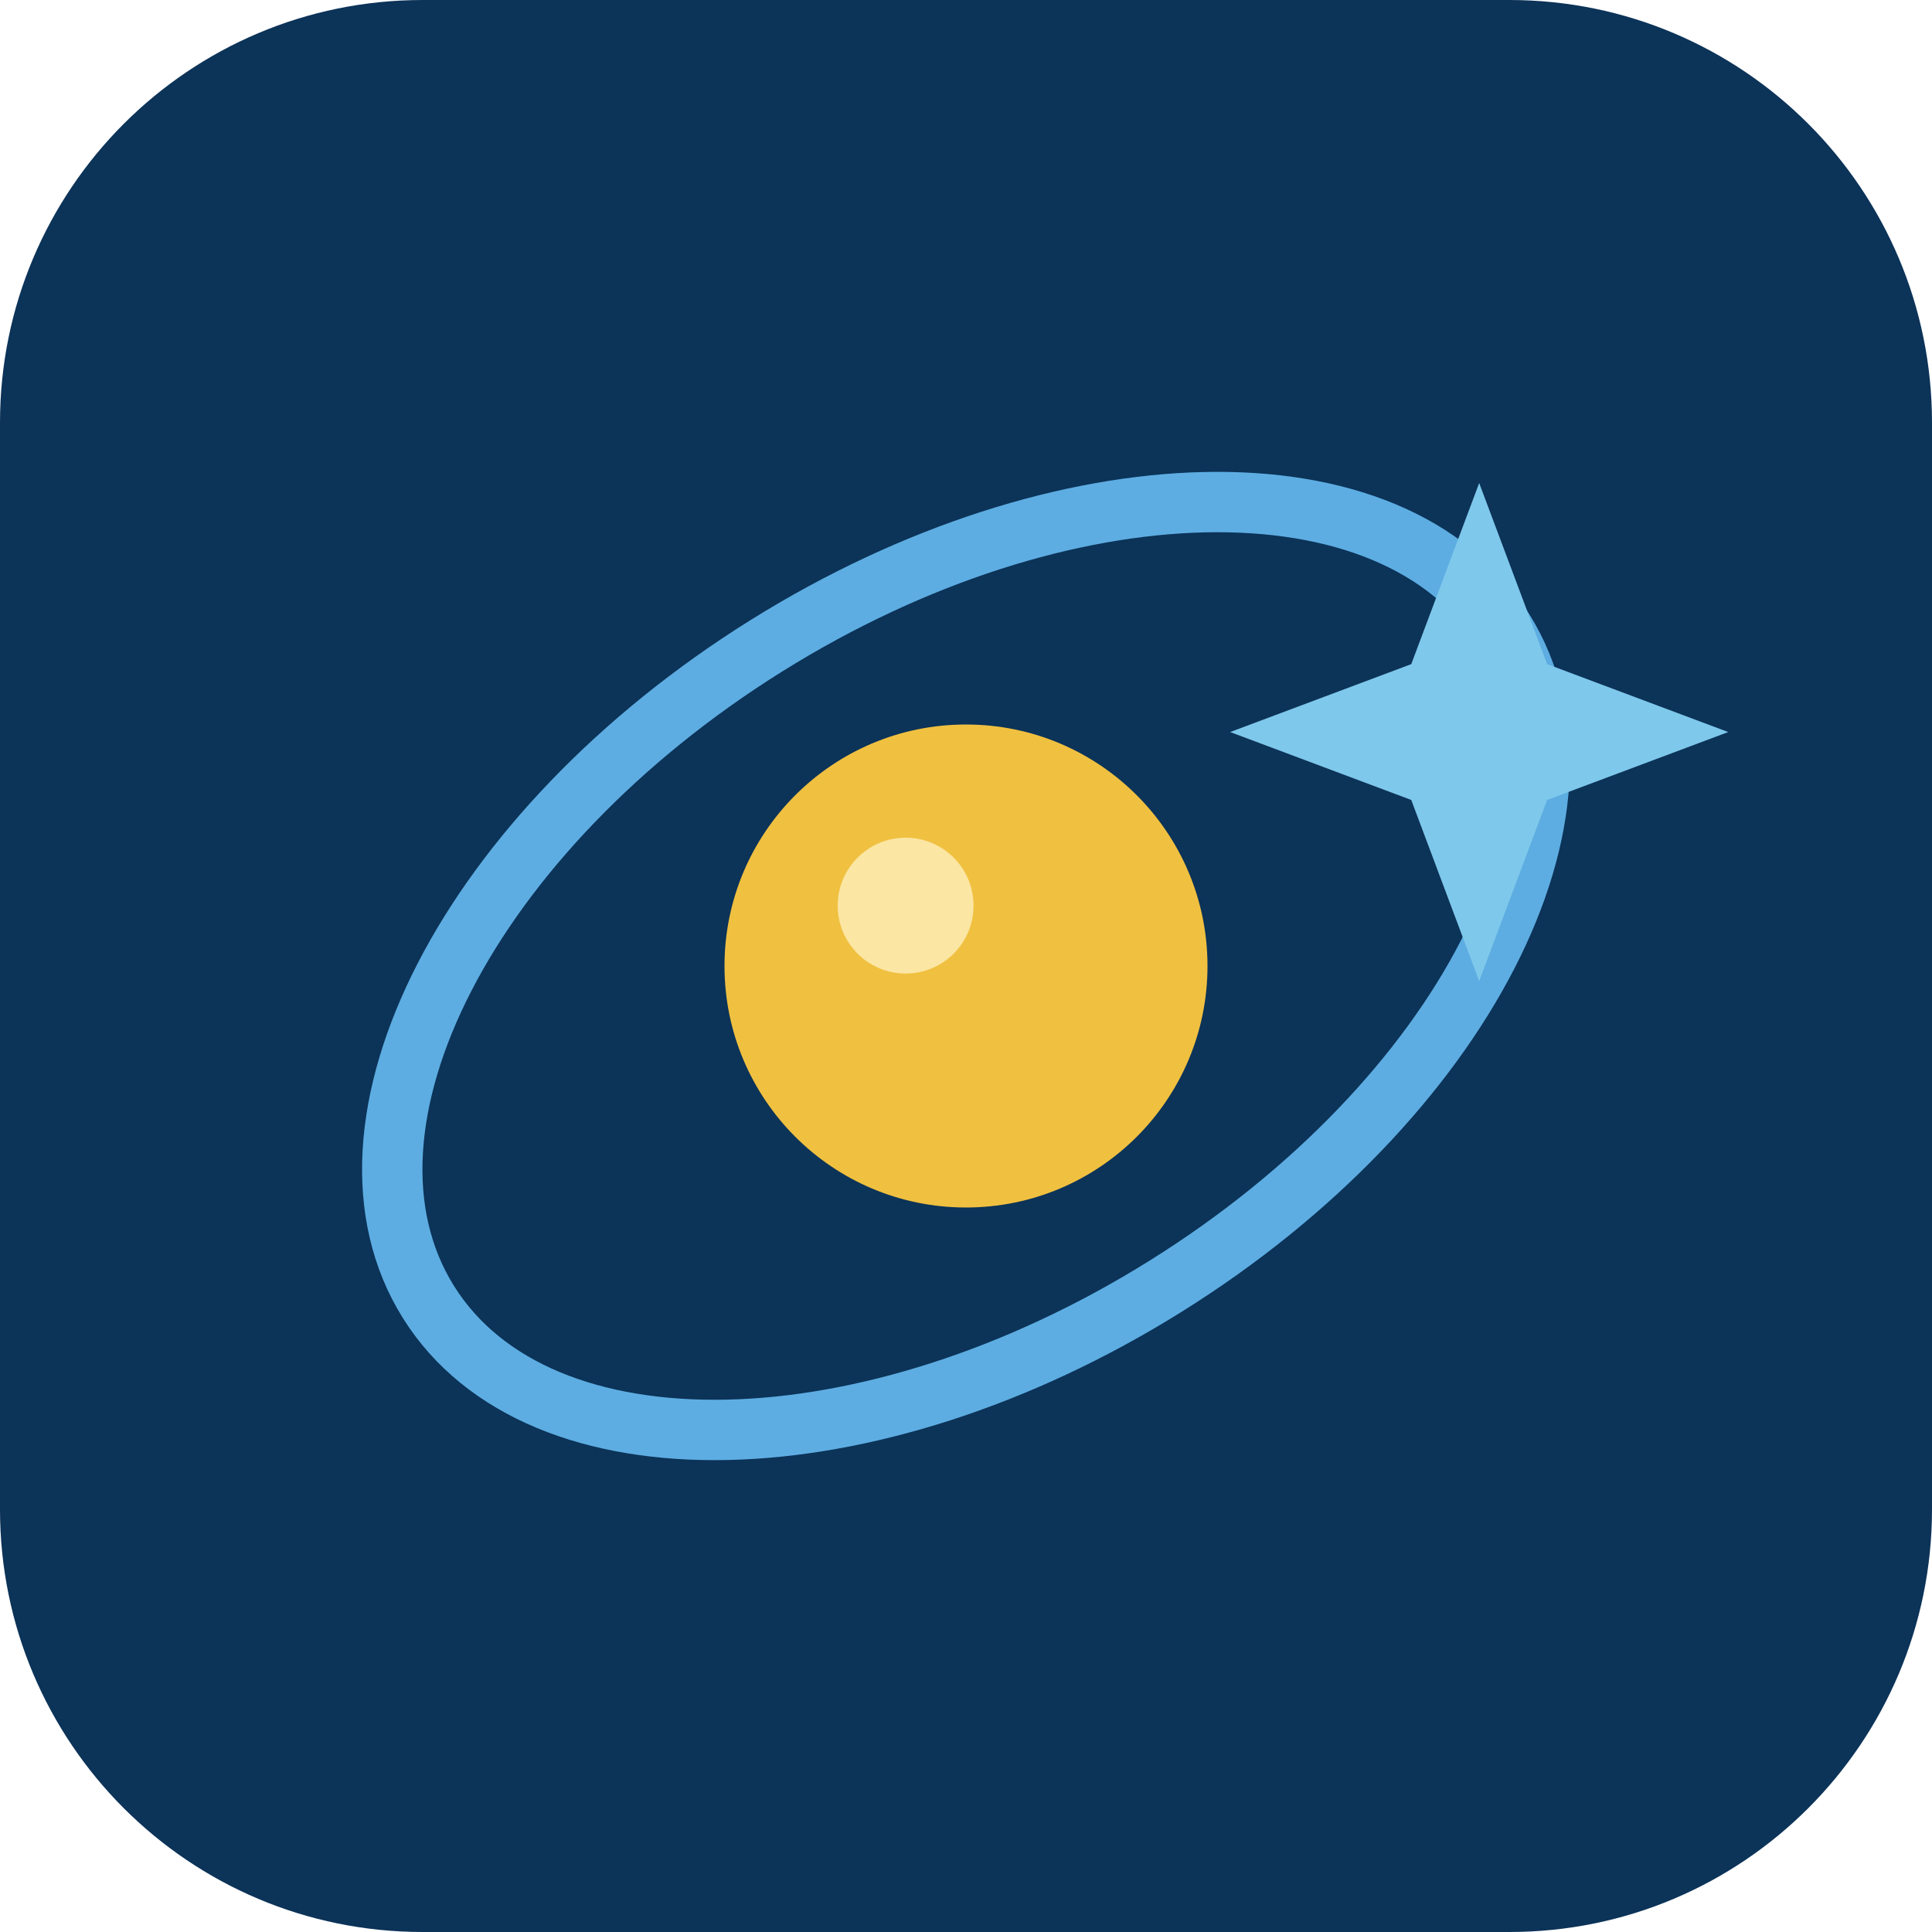
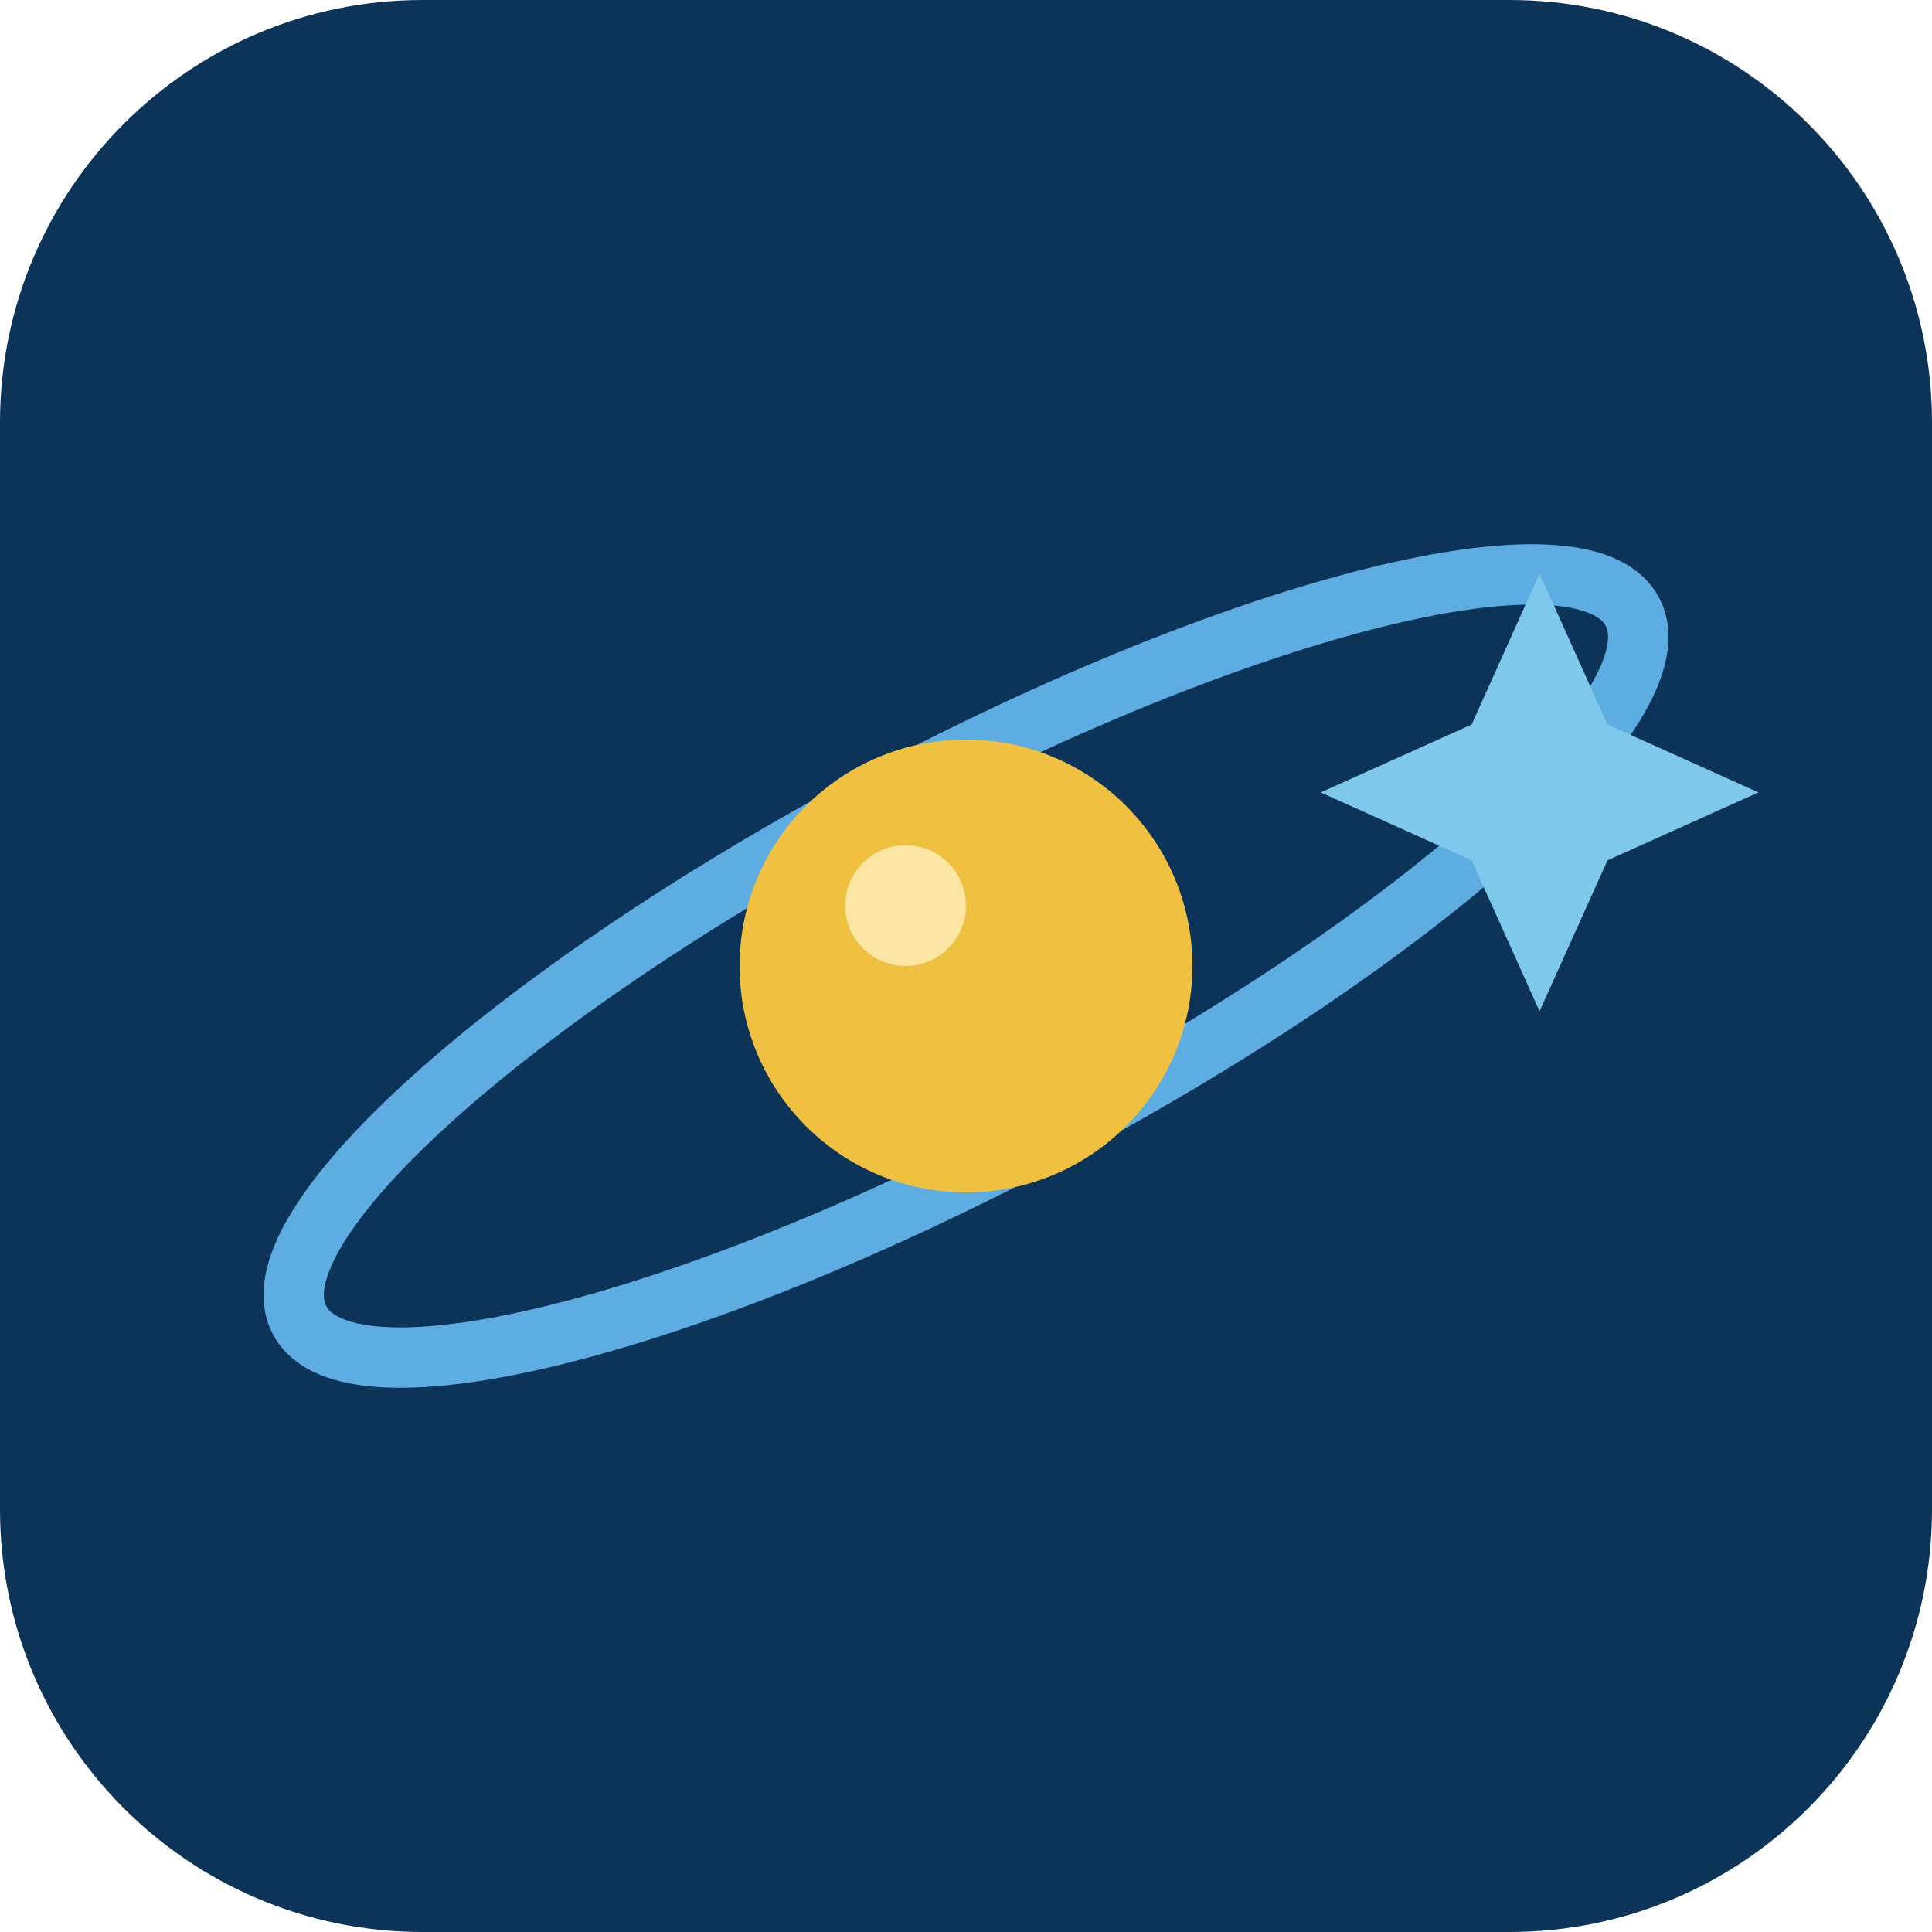
<svg xmlns="http://www.w3.org/2000/svg" viewBox="0 0 128 128" role="img" aria-label="JosspaTech">
  <rect width="128" height="128" rx="28" fill="#0C3358" />
-   <ellipse cx="64" cy="64" rx="42" ry="25" fill="none" stroke="#5DADE2" stroke-width="4" transform="rotate(-32 64 64)" />
-   <circle cx="64" cy="64" r="16" fill="#F0C040" />
-   <circle cx="60" cy="60" r="4.5" fill="#FFF3C4" opacity="0.75" />
-   <path d="M98 32 L102.5 44 L114.5 48.5 L102.5 53 L98 65 L93.5 53 L81.5 48.5 L93.5 44 Z" fill="#7EC8EB" />
+   <ellipse cx="64" cy="64" rx="50" ry="12.5" fill="none" stroke="#5DADE2" stroke-width="4" transform="rotate(-28 64 64)" />
+   <circle cx="64" cy="64" r="15" fill="#F0C040" />
+   <circle cx="60" cy="60" r="4" fill="#FFF3C4" opacity="0.75" />
+   <path d="M102 38 L106.5 48 L116.5 52.5 L106.5 57 L102 67 L97.5 57 L87.5 52.5 L97.5 48 Z" fill="#7EC8EB" />
</svg>
